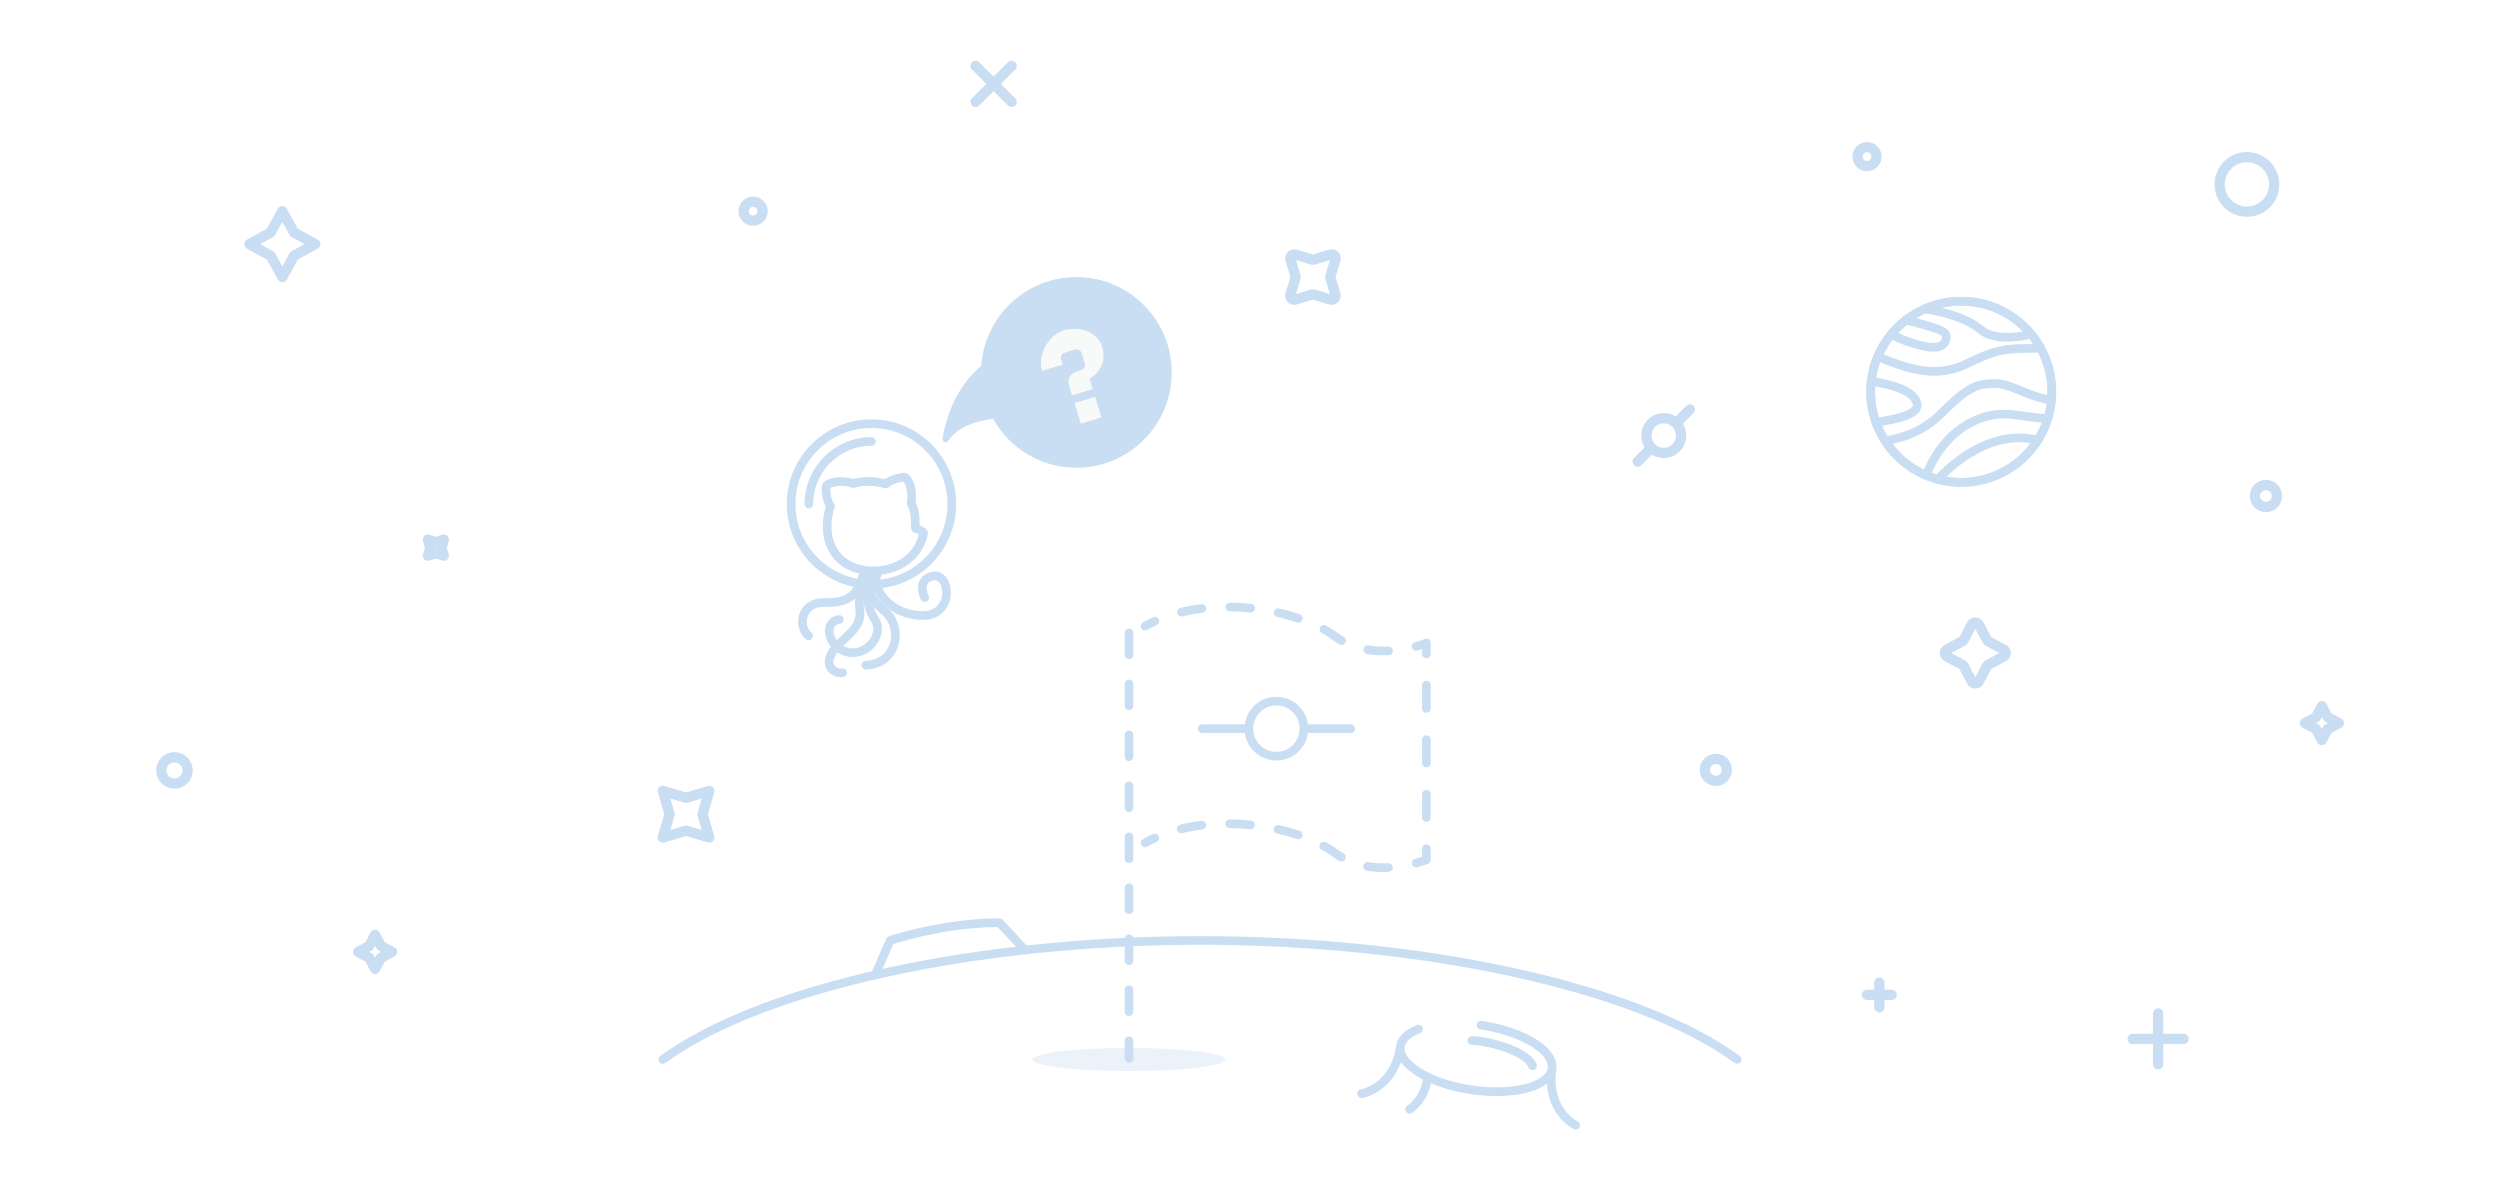
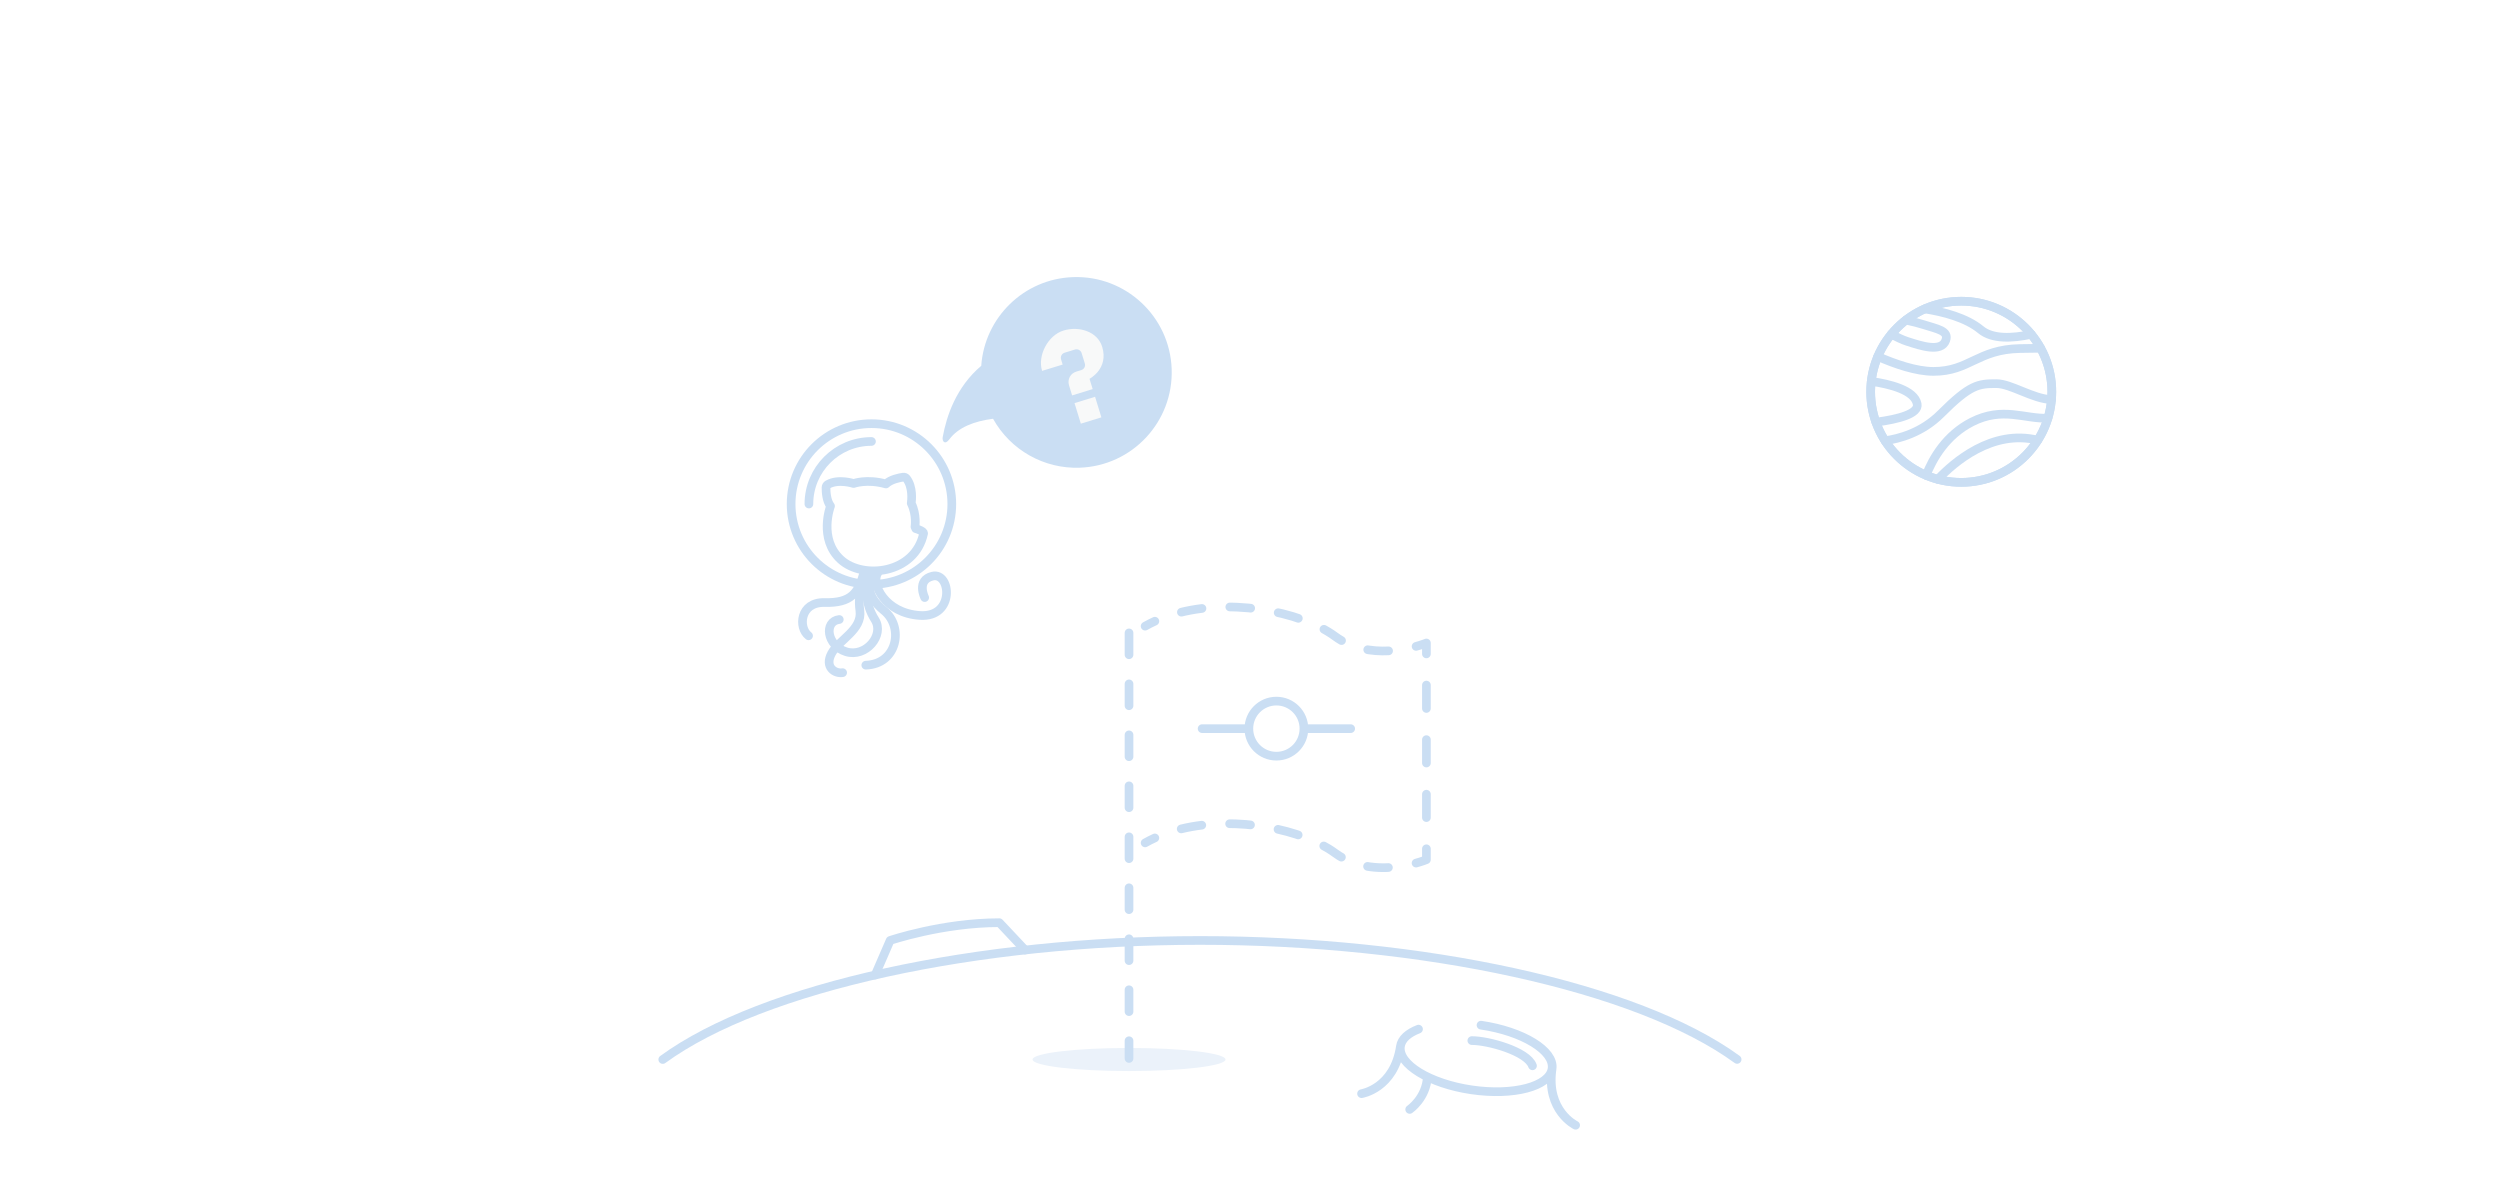
<svg xmlns="http://www.w3.org/2000/svg" width="288" height="138" viewBox="0 0 288 138">
  <g fill="none" fill-rule="evenodd">
    <path d="M134.976 42.513c.215 6.062-4.525 11.152-10.588 11.367a10.978 10.978 0 0 1-9.988-5.638c-2.16.273-4.006.987-5.036 2.37-.525.7-.85.215-.763-.267.44-2.418 1.546-5.756 4.44-8.207.38-5.542 4.895-10.013 10.57-10.214 6.06-.215 11.15 4.526 11.366 10.59" fill="#CADEF3" />
    <path d="M123.147 44.367c-.2-.65.168-1.348.82-1.55l.59-.18a.614.614 0 0 0 .412-.775l-.365-1.184a.613.613 0 0 0-.775-.41l-1.183.364a.612.612 0 0 0-.41.774l.18.593-2.368.726c-.547-1.776.684-4.098 2.46-4.645 1.776-.545 3.916.094 4.463 1.87.78 2.534-1.46 3.688-1.46 3.688l.365 1.185-2.368.73-.364-1.186zm.636 2.072l2.37-.728.727 2.368-2.368.728-.728-2.37z" fill="#F8F9F9" />
-     <path d="M261.987 21.19a3.142 3.142 0 1 1-6.283 0 3.142 3.142 0 0 1 6.283 0zM21.608 88.688a1.51 1.51 0 1 1-3.017 0 1.51 1.51 0 0 1 3.018 0zM227.14 78.482l-.916-1.73a.472.472 0 0 0-.195-.195l-1.73-.915a.47.47 0 0 1 0-.83l1.73-.916a.47.47 0 0 0 .194-.195l.915-1.73a.47.47 0 0 1 .83 0l.915 1.73a.47.47 0 0 0 .195.196l1.73.915a.47.47 0 0 1 0 .832l-1.73.915a.472.472 0 0 0-.195.196l-.915 1.73a.47.47 0 0 1-.83 0zM148.657 33.926l.575-1.87a.452.452 0 0 0 0-.277l-.575-1.872a.47.47 0 0 1 .587-.586l1.87.576a.48.48 0 0 0 .276 0l1.87-.576c.362-.112.7.226.588.586l-.576 1.87a.484.484 0 0 0 0 .278l.576 1.87a.47.47 0 0 1-.587.587l-1.87-.576a.464.464 0 0 0-.276 0l-1.87.576a.47.47 0 0 1-.587-.587zM248.613 116.753v5.86M251.544 119.684h-5.86M116.533 7.593l-4.145 4.145M116.533 11.738l-4.145-4.145M190.25 51.593l-1.59 1.59M194.672 47.17l-1.59 1.59M190.25 51.593a2 2 0 1 0 0-2.832 2.003 2.003 0 0 0 0 2.833zM262.307 57.14a1.268 1.268 0 1 1-2.537-.002 1.268 1.268 0 0 1 2.537 0zM198.938 88.688a1.268 1.268 0 1 1-2.536 0 1.268 1.268 0 0 1 2.536 0zM267.48 85.263l-.677-1.28-1.28-.677 1.28-.678.677-1.28.677 1.28 1.28.678-1.28.677zM43.21 111.615l-.676-1.28-1.28-.677 1.28-.677.677-1.28.678 1.28 1.28.678-1.28.677zM215.08 16.957a1.09 1.09 0 1 0-.002 2.18 1.09 1.09 0 0 0 0-2.18zM86.758 23.24a1.09 1.09 0 1 0 0 2.18 1.09 1.09 0 0 0 0-2.18zM216.5 113.187v2.84M217.918 114.606h-2.84M49.29 64.01l.92-.283.924.284-.284-.922.284-.922-.923.284-.92-.284.283.922zM33.867 26.784l2.452 1.34-2.453 1.342-1.34 2.452-1.342-2.452-2.452-1.34 2.452-1.342 1.34-2.452zM80.93 93.8l.785 2.68-2.68-.785-2.684.786.787-2.68-.786-2.684 2.684.787 2.68-.787z" stroke="#CADEF3" stroke-width="1.186" stroke-linecap="round" stroke-linejoin="round" />
    <path d="M200.117 122.044c-11.516-8.396-36.27-13.705-61.882-13.703-25.61.003-50.367 5.316-61.885 13.715" stroke="#CADEF3" stroke-linecap="round" stroke-linejoin="round" />
    <path d="M100.82 112.32l1.725-3.98s6.018-2.046 12.584-2.046l2.963 3.15M163.413 118.556c-1.192.46-1.96 1.14-2.083 1.98-.304 2.057 3.36 4.302 8.185 5.013 4.824.71 8.98-.38 9.284-2.437.3-2.057-3.363-4.302-8.187-5.013M178.8 123.113c-.72 4.867 2.713 6.515 2.713 6.515M161.33 120.536c-.718 4.867-4.48 5.453-4.48 5.453M164.436 124.05c-.14 2.467-2.04 3.756-2.04 3.756M176.543 122.78c-.608-1.677-5.133-2.914-6.988-2.903" stroke="#CADEF3" stroke-linecap="round" stroke-linejoin="round" />
    <path d="M141.175 122.055c0 .734-4.975 1.33-11.112 1.33-6.137 0-11.112-.596-11.112-1.33 0-.734 4.976-1.33 11.113-1.33s11.112.596 11.112 1.33" fill="#EBF2FA" />
    <path d="M130.063 72.91v49.023" stroke="#CADEF3" stroke-linecap="round" stroke-linejoin="round" stroke-dasharray="2.517,3.356" />
    <path d="M131.918 97.1c.364-.206.738-.397 1.12-.57" stroke="#CADEF3" stroke-linecap="round" stroke-linejoin="round" />
    <path d="M136.075 95.49c6.415-1.56 14.066.093 17.71 2.772 2.55 1.876 5.61 1.867 7.776 1.51" stroke="#CADEF3" stroke-linecap="round" stroke-linejoin="round" stroke-dasharray="2.41,3.214" />
    <path d="M163.13 99.428c.744-.205 1.192-.392 1.192-.392V97.78" stroke="#CADEF3" stroke-linecap="round" stroke-linejoin="round" />
    <path d="M164.322 94.187v-17.06" stroke="#CADEF3" stroke-linecap="round" stroke-linejoin="round" stroke-dasharray="2.694,3.592" />
    <path d="M164.322 75.33v-1.258s-.448.187-1.19.392" stroke="#CADEF3" stroke-linecap="round" stroke-linejoin="round" />
    <path d="M159.965 74.98c-1.933.092-4.21-.232-6.18-1.683-3.94-2.896-12.566-4.594-19.248-2.325" stroke="#CADEF3" stroke-linecap="round" stroke-linejoin="round" stroke-dasharray="2.41,3.214" />
    <path d="M133.04 71.564a14.56 14.56 0 0 0-1.122.57M150.212 83.94a3.172 3.172 0 1 1-6.344 0 3.172 3.172 0 0 1 6.344 0zM150.212 83.94h5.386M138.483 83.94h5.385M109.648 58.064c0 5.112-4.144 9.257-9.255 9.257a9.256 9.256 0 0 1 0-18.513 9.256 9.256 0 0 1 9.255 9.257zM93.185 58.064a7.208 7.208 0 0 1 7.208-7.208" stroke="#CADEF3" stroke-linecap="round" stroke-linejoin="round" />
    <path d="M100.603 65.823c-1.07 1.688-.956 3.752.188 5.558 1.145 1.807-1.077 4.405-3.324 3.698-2.247-.708-2.582-3.507-.782-3.713M101.093 66.06c-.737 1.188.83 4.587 4.896 4.843 4.067.255 3.563-5.05 1.426-4.53-1.894.464-.89 2.467-.89 2.467" stroke="#CADEF3" stroke-linecap="round" stroke-linejoin="round" />
    <path d="M99.522 65.97c-.64 2.34-1.458 3.52-4.538 3.443-2.84-.07-3.05 2.893-1.837 3.83M100.853 66.115c-1.322.683-2.104 1.972-1.796 4.214.308 2.24-2.4 3.347-3.258 4.942-.856 1.596.403 2.364 1.272 2.22" stroke="#CADEF3" stroke-linecap="round" stroke-linejoin="round" />
    <path d="M100.902 66.254c-.793.72-1.383 2.2.937 4.092 2.32 1.89 1.54 6.166-2.1 6.282M105.497 60.9l-.092-.214s.23-1.37-.43-2.71c.05-.335.218-1.87-.552-2.86a.4.4 0 0 0-.37-.148c-.447.062-1.45.26-1.99.785-2.205-.62-3.725-.052-3.725-.052s-1.752-.583-2.98.115a.4.4 0 0 0-.2.347c-.004.46.044 1.53.518 2.133 0 0-1.44 3.79 1.19 6.18 2.56 2.322 8.545 1.63 9.532-3.028.048-.227-.675-.495-.9-.548zM225.936 34.7c5.762 0 10.434 4.673 10.434 10.435 0 5.762-4.672 10.434-10.434 10.434-5.763 0-10.435-4.673-10.435-10.435 0-5.762 4.673-10.434 10.436-10.434z" stroke="#CADEF3" stroke-linecap="round" stroke-linejoin="round" />
    <path d="M225.936 34.7c5.762 0 10.434 4.673 10.434 10.435 0 5.762-4.672 10.434-10.434 10.434-5.763 0-10.435-4.673-10.435-10.435 0-5.762 4.673-10.434 10.436-10.434z" stroke="#CADEF3" stroke-linecap="round" stroke-linejoin="round" />
    <path d="M216.324 41.067c1.998.877 4.434 1.718 6.415 1.718 4.135 0 5.075-2.538 9.963-2.632.882-.017 1.675-.027 2.383-.034M221.89 54.754c.75-1.92 2.284-4.622 5.268-6.142 3.564-1.816 6.118-.31 8.763-.444" stroke="#CADEF3" stroke-linecap="round" stroke-linejoin="round" />
    <path d="M217.152 50.77c1.608-.22 4.254-.918 6.433-3.098 3.383-3.383 4.324-3.477 6.392-3.477 1.694 0 4.208 1.766 6.353 1.837M221.722 35.587c2.172.335 4.795 1.016 6.47 2.403 1.307 1.083 3.563 1.01 5.81.526M219.56 36.875c.8.175 1.537.362 2.017.518 1.58.51 2.976.697 2.573 1.82-.513 1.425-2.88.62-4.46.108-.52-.166-1.167-.473-1.8-.828M215.57 43.935c2.086.298 4.99 1 5.29 2.61.205 1.113-2.102 1.738-4.758 2.09M223.24 55.217c1.812-1.924 6.25-5.813 11.515-4.507" stroke="#CADEF3" stroke-linecap="round" stroke-linejoin="round" />
  </g>
</svg>
